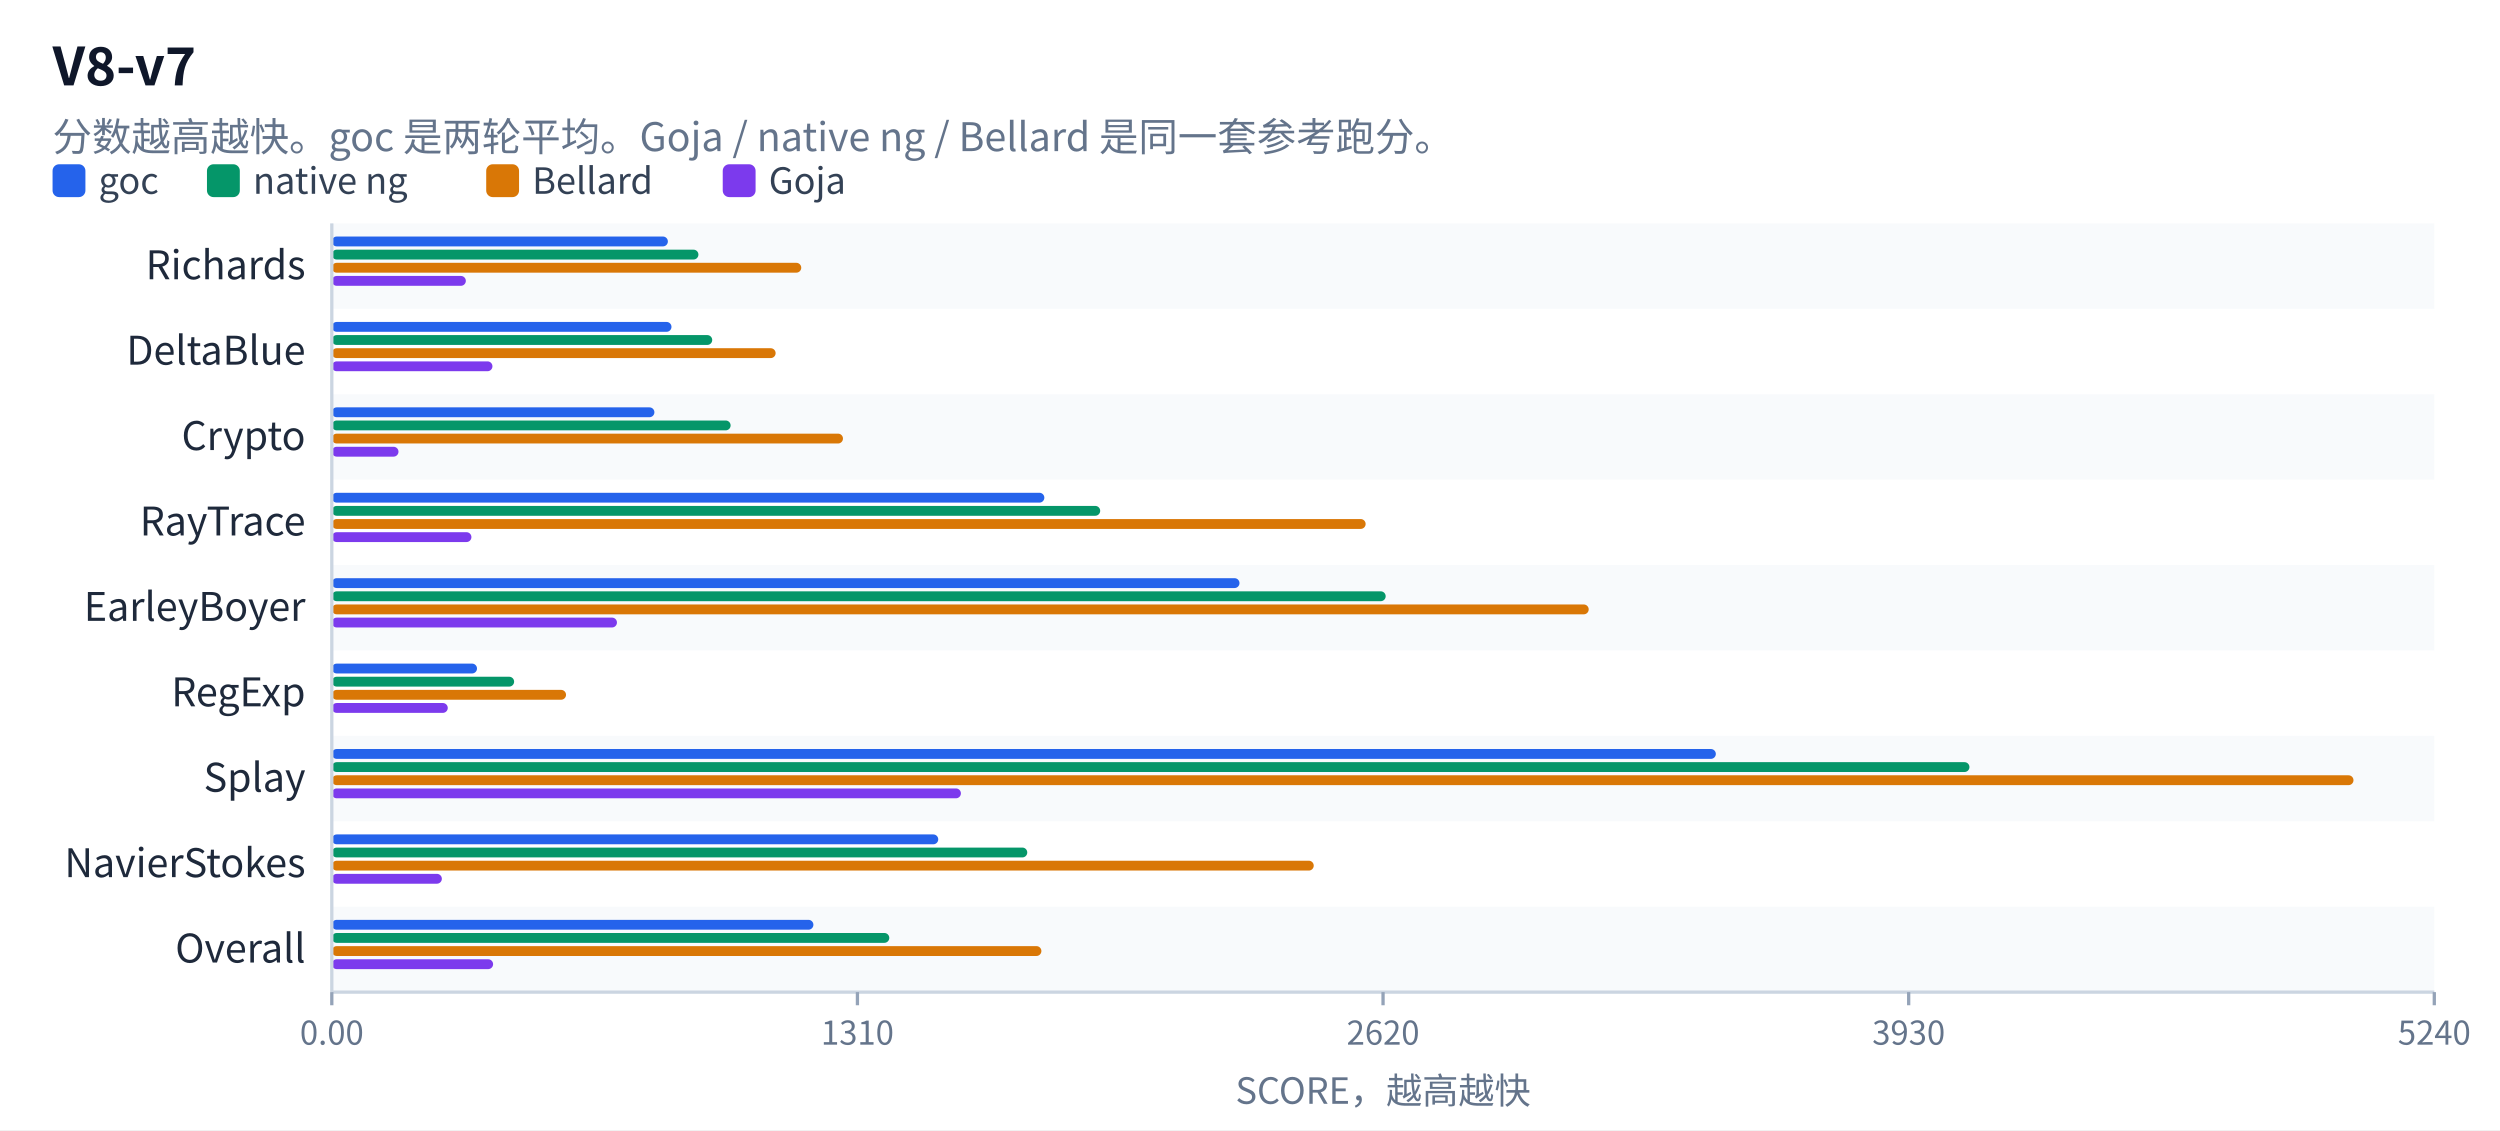
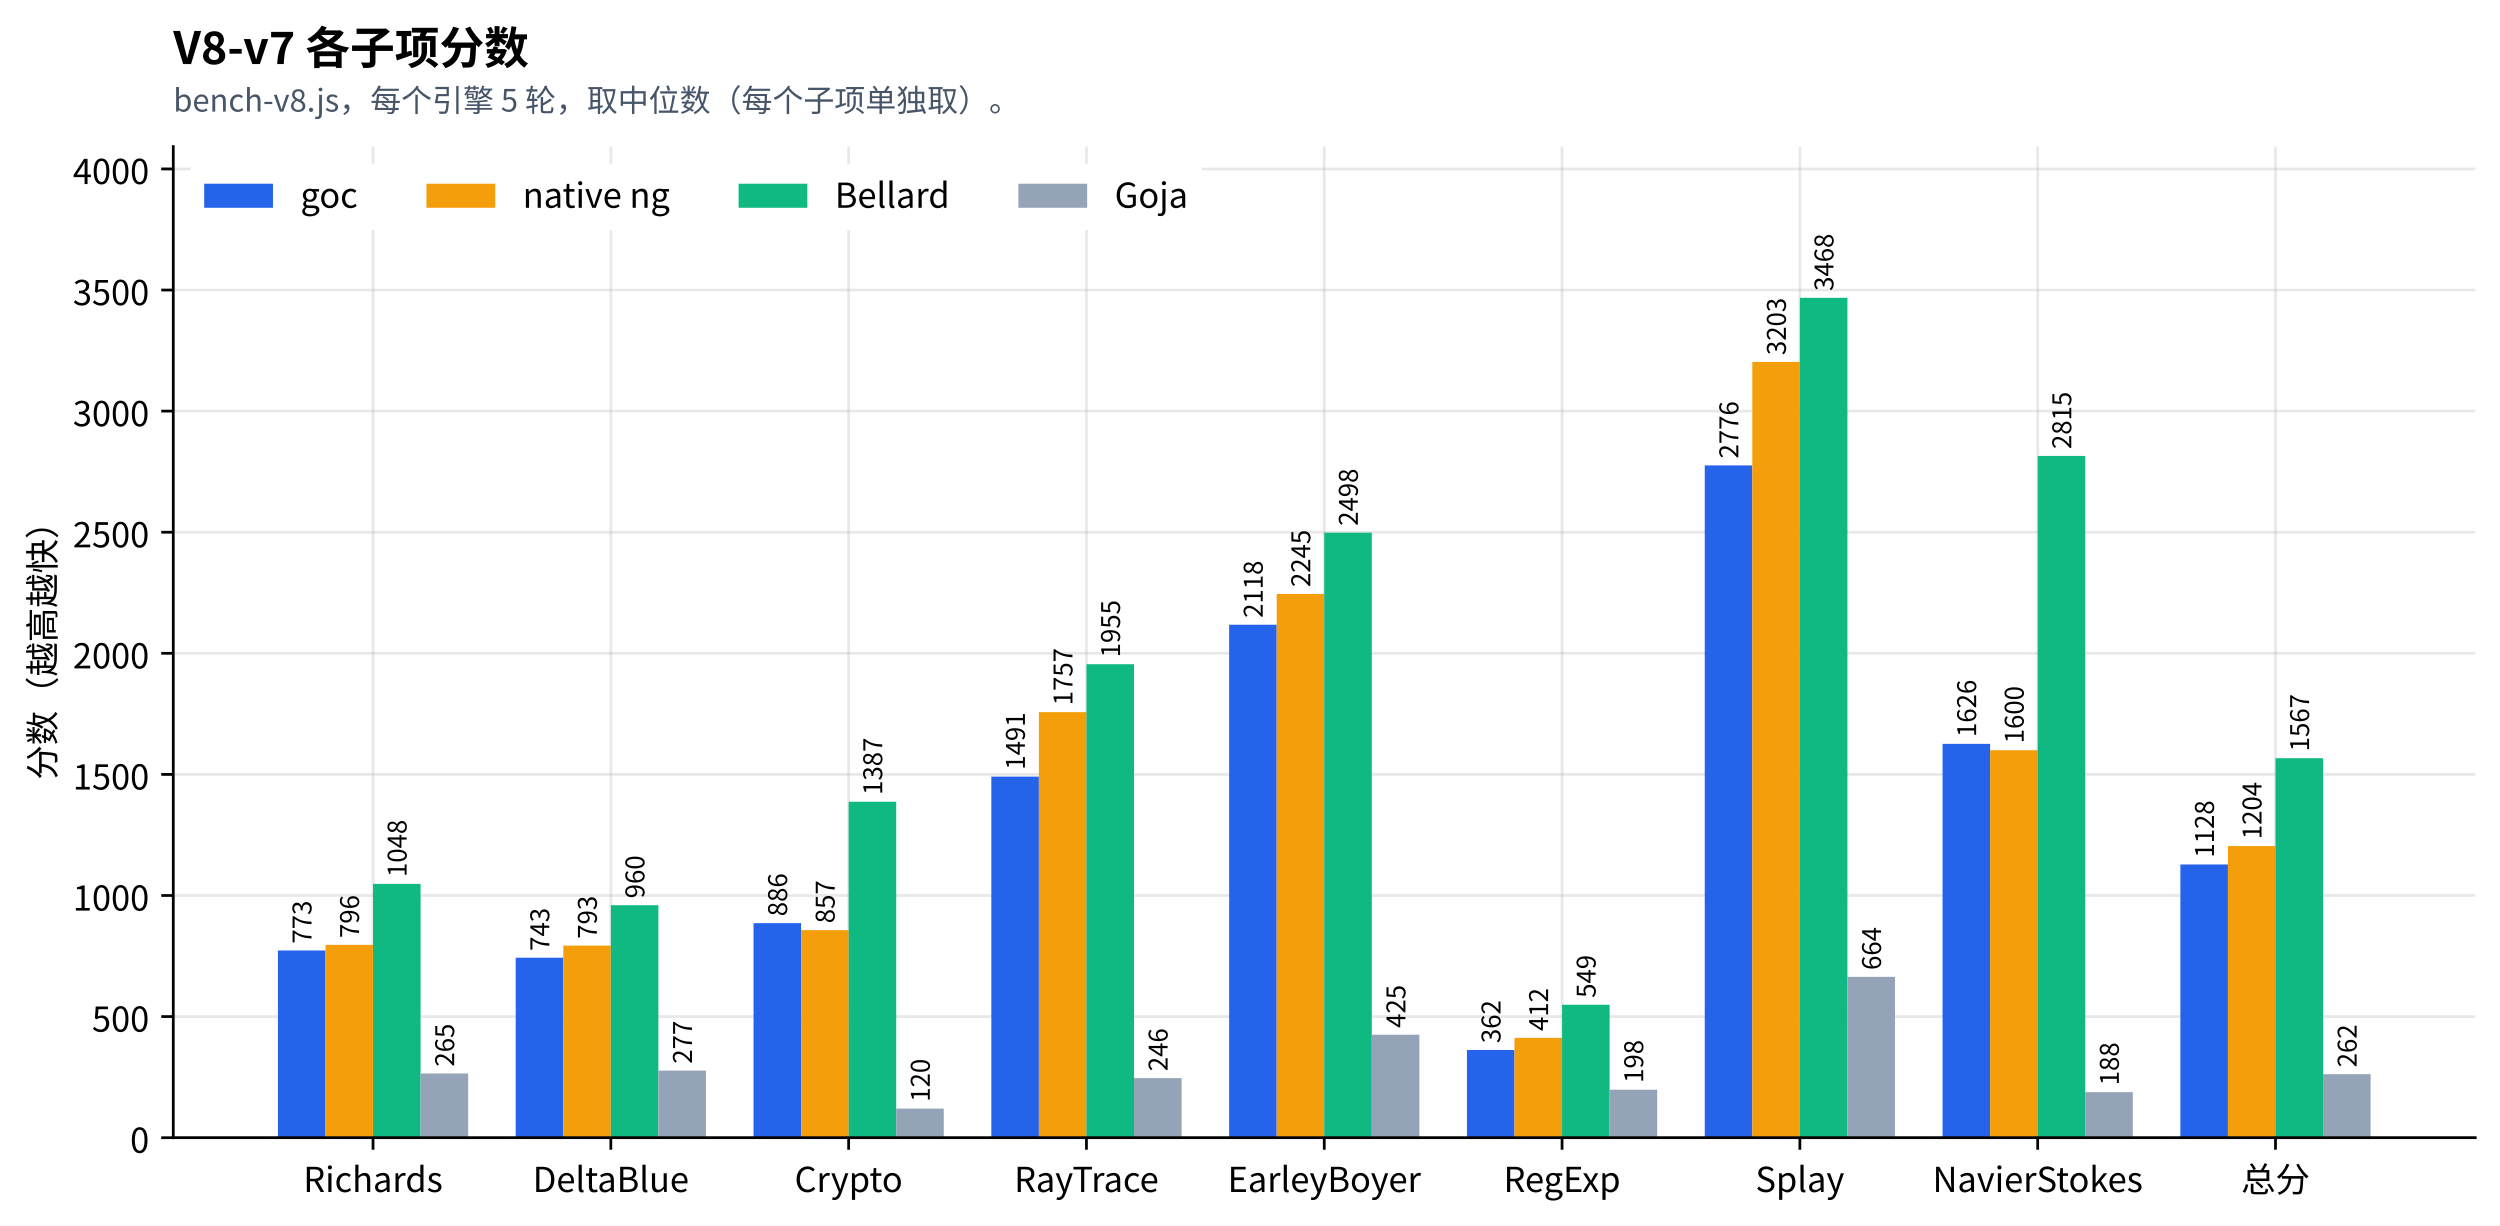
- <svg xmlns="http://www.w3.org/2000/svg" width="761" height="344" viewBox="0 0 761 344" font-family="Noto Sans CJK SC, Noto Sans CJK TC, sans-serif">
-   <rect width="100%" height="100%" fill="#ffffff" />
-   <text x="16" y="26" font-size="16" font-weight="650" fill="#0f172a">V8-v7</text>
-   <text x="16" y="46" font-size="12" fill="#64748b">分数越高越快。goc 是两轮平均。Goja / native ng / Bellard 是同一套参考跑分。</text>
-   <rect x="16" y="50" width="10" height="10" rx="2" fill="#2563eb" />
-   <text x="30" y="59" font-size="11" fill="#334155">goc</text>
-   <rect x="63" y="50" width="10" height="10" rx="2" fill="#059669" />
-   <text x="77" y="59" font-size="11" fill="#334155">native ng</text>
-   <rect x="148" y="50" width="10" height="10" rx="2" fill="#d97706" />
-   <text x="162" y="59" font-size="11" fill="#334155">Bellard</text>
-   <rect x="220" y="50" width="10" height="10" rx="2" fill="#7c3aed" />
-   <text x="234" y="59" font-size="11" fill="#334155">Goja</text>
-   <rect x="101" y="68" width="640" height="26" fill="#f8fafc" />
-   <text x="93" y="85.0" text-anchor="end" font-size="12" fill="#1e293b">Richards</text>
-   <rect x="101" y="72" width="102.3" height="3" rx="1.5" fill="#2563eb" />
-   <rect x="101" y="76" width="111.6" height="3" rx="1.5" fill="#059669" />
-   <rect x="101" y="80" width="142.9" height="3" rx="1.5" fill="#d97706" />
-   <rect x="101" y="84" width="40.8" height="3" rx="1.5" fill="#7c3aed" />
-   <text x="93" y="111.0" text-anchor="end" font-size="12" fill="#1e293b">DeltaBlue</text>
-   <rect x="101" y="98" width="103.4" height="3" rx="1.5" fill="#2563eb" />
-   <rect x="101" y="102" width="115.8" height="3" rx="1.5" fill="#059669" />
-   <rect x="101" y="106" width="135.1" height="3" rx="1.5" fill="#d97706" />
-   <rect x="101" y="110" width="48.9" height="3" rx="1.5" fill="#7c3aed" />
-   <rect x="101" y="120" width="640" height="26" fill="#f8fafc" />
-   <text x="93" y="137.0" text-anchor="end" font-size="12" fill="#1e293b">Crypto</text>
-   <rect x="101" y="124" width="98.2" height="3" rx="1.5" fill="#2563eb" />
-   <rect x="101" y="128" width="121.4" height="3" rx="1.5" fill="#059669" />
-   <rect x="101" y="132" width="155.6" height="3" rx="1.5" fill="#d97706" />
-   <rect x="101" y="136" width="20.3" height="3" rx="1.5" fill="#7c3aed" />
-   <text x="93" y="163.0" text-anchor="end" font-size="12" fill="#1e293b">RayTrace</text>
-   <rect x="101" y="150" width="216.9" height="3" rx="1.5" fill="#2563eb" />
-   <rect x="101" y="154" width="233.9" height="3" rx="1.5" fill="#059669" />
-   <rect x="101" y="158" width="314.7" height="3" rx="1.5" fill="#d97706" />
-   <rect x="101" y="162" width="42.5" height="3" rx="1.5" fill="#7c3aed" />
-   <rect x="101" y="172" width="640" height="26" fill="#f8fafc" />
-   <text x="93" y="189.0" text-anchor="end" font-size="12" fill="#1e293b">EarleyBoyer</text>
-   <rect x="101" y="176" width="276.3" height="3" rx="1.5" fill="#2563eb" />
-   <rect x="101" y="180" width="320.8" height="3" rx="1.5" fill="#059669" />
-   <rect x="101" y="184" width="382.6" height="3" rx="1.5" fill="#d97706" />
-   <rect x="101" y="188" width="86.8" height="3" rx="1.5" fill="#7c3aed" />
-   <text x="93" y="215.0" text-anchor="end" font-size="12" fill="#1e293b">RegExp</text>
-   <rect x="101" y="202" width="44.2" height="3" rx="1.5" fill="#2563eb" />
-   <rect x="101" y="206" width="55.5" height="3" rx="1.5" fill="#059669" />
-   <rect x="101" y="210" width="71.3" height="3" rx="1.5" fill="#d97706" />
-   <rect x="101" y="214" width="35.3" height="3" rx="1.5" fill="#7c3aed" />
-   <rect x="101" y="224" width="640" height="26" fill="#f8fafc" />
-   <text x="93" y="241.0" text-anchor="end" font-size="12" fill="#1e293b">Splay</text>
-   <rect x="101" y="228" width="421.3" height="3" rx="1.5" fill="#2563eb" />
-   <rect x="101" y="232" width="498.5" height="3" rx="1.5" fill="#059669" />
-   <rect x="101" y="236" width="615.4" height="3" rx="1.5" fill="#d97706" />
-   <rect x="101" y="240" width="191.5" height="3" rx="1.5" fill="#7c3aed" />
-   <text x="93" y="267.0" text-anchor="end" font-size="12" fill="#1e293b">NavierStokes</text>
-   <rect x="101" y="254" width="184.6" height="3" rx="1.5" fill="#2563eb" />
-   <rect x="101" y="258" width="211.7" height="3" rx="1.5" fill="#059669" />
-   <rect x="101" y="262" width="298.9" height="3" rx="1.5" fill="#d97706" />
-   <rect x="101" y="266" width="33.5" height="3" rx="1.5" fill="#7c3aed" />
-   <rect x="101" y="276" width="640" height="26" fill="#f8fafc" />
-   <text x="93" y="293.0" text-anchor="end" font-size="12" fill="#1e293b">Overall</text>
-   <rect x="101" y="280" width="146.6" height="3" rx="1.5" fill="#2563eb" />
-   <rect x="101" y="284" width="169.7" height="3" rx="1.5" fill="#059669" />
-   <rect x="101" y="288" width="216.0" height="3" rx="1.5" fill="#d97706" />
-   <rect x="101" y="292" width="49.1" height="3" rx="1.5" fill="#7c3aed" />
-   <line x1="101" y1="68" x2="101" y2="302" stroke="#cbd5e1" />
-   <line x1="101" y1="302" x2="741" y2="302" stroke="#cbd5e1" />
-   <line x1="101.0" y1="302" x2="101.0" y2="306" stroke="#94a3b8" />
-   <text x="101.0" y="318" text-anchor="middle" font-size="10" fill="#64748b">0.00</text>
-   <line x1="261.0" y1="302" x2="261.0" y2="306" stroke="#94a3b8" />
-   <text x="261.0" y="318" text-anchor="middle" font-size="10" fill="#64748b">1310</text>
-   <line x1="421.0" y1="302" x2="421.0" y2="306" stroke="#94a3b8" />
-   <text x="421.0" y="318" text-anchor="middle" font-size="10" fill="#64748b">2620</text>
-   <line x1="581.0" y1="302" x2="581.0" y2="306" stroke="#94a3b8" />
-   <text x="581.0" y="318" text-anchor="middle" font-size="10" fill="#64748b">3930</text>
-   <line x1="741.0" y1="302" x2="741.0" y2="306" stroke="#94a3b8" />
-   <text x="741.0" y="318" text-anchor="middle" font-size="10" fill="#64748b">5240</text>
-   <text x="421.0" y="336" text-anchor="middle" font-size="11" fill="#64748b">SCORE，越高越快</text>
+ <svg xmlns="http://www.w3.org/2000/svg" xmlns:xlink="http://www.w3.org/1999/xlink" width="727.2pt" height="356.428pt" viewBox="0 0 727.2 356.428" version="1.1">
+   <defs>
+     <style type="text/css">*{stroke-linejoin: round; stroke-linecap: butt}</style>
+   </defs>
+   <g id="figure_1">
+     <g id="patch_1">
+       <path d="M 0 356.428  L 727.2 356.428  L 727.2 0  L 0 0  z " style="fill: #ffffff" />
+     </g>
+     <g id="axes_1">
+       <g id="patch_2">
+         <path d="M 50.4 330.928  L 720 330.928  L 720 42.64  L 50.4 42.64  z " style="fill: #ffffff" />
+       </g>
+       <g id="matplotlib.axis_1">
+         <g id="xtick_1">
+           <g id="line2d_1">
+             <path d="M 108.506 330.928  L 108.506 42.64  " clip-path="url(#pb89237d9ab)" style="fill: none; stroke: #b0b0b0; stroke-opacity: 0.3; stroke-width: 0.8; stroke-linecap: square" />
+           </g>
+           <g id="line2d_2">
+             <defs>
+               <path id="mc2b01b10f7" d="M 0 0  L 0 3.5  " style="stroke: #000000; stroke-width: 0.8" />
+             </defs>
+             <g>
+               <use xlink:href="#mc2b01b10f7" x="108.506" y="330.928" style="stroke: #000000; stroke-width: 0.8" />
+             </g>
+           </g>
+           <g id="text_1">
+             <text style="font-size: 10px; font-family: 'Noto Sans CJK SC', 'DejaVu Sans'; text-anchor: middle" x="108.506" y="346.728" transform="rotate(-0 108.5058 346.728)">Richards</text>
+           </g>
+         </g>
+         <g id="xtick_2">
+           <g id="line2d_3">
+             <path d="M 177.679 330.928  L 177.679 42.64  " clip-path="url(#pb89237d9ab)" style="fill: none; stroke: #b0b0b0; stroke-opacity: 0.3; stroke-width: 0.8; stroke-linecap: square" />
+           </g>
+           <g id="line2d_4">
+             <g>
+               <use xlink:href="#mc2b01b10f7" x="177.679" y="330.928" style="stroke: #000000; stroke-width: 0.8" />
+             </g>
+           </g>
+           <g id="text_2">
+             <text style="font-size: 10px; font-family: 'Noto Sans CJK SC', 'DejaVu Sans'; text-anchor: middle" x="177.679" y="346.728" transform="rotate(-0 177.6793 346.728)">DeltaBlue</text>
+           </g>
+         </g>
+         <g id="xtick_3">
+           <g id="line2d_5">
+             <path d="M 246.853 330.928  L 246.853 42.64  " clip-path="url(#pb89237d9ab)" style="fill: none; stroke: #b0b0b0; stroke-opacity: 0.3; stroke-width: 0.8; stroke-linecap: square" />
+           </g>
+           <g id="line2d_6">
+             <g>
+               <use xlink:href="#mc2b01b10f7" x="246.853" y="330.928" style="stroke: #000000; stroke-width: 0.8" />
+             </g>
+           </g>
+           <g id="text_3">
+             <text style="font-size: 10px; font-family: 'Noto Sans CJK SC', 'DejaVu Sans'; text-anchor: middle" x="246.853" y="346.728" transform="rotate(-0 246.8529 346.728)">Crypto</text>
+           </g>
+         </g>
+         <g id="xtick_4">
+           <g id="line2d_7">
+             <path d="M 316.026 330.928  L 316.026 42.64  " clip-path="url(#pb89237d9ab)" style="fill: none; stroke: #b0b0b0; stroke-opacity: 0.3; stroke-width: 0.8; stroke-linecap: square" />
+           </g>
+           <g id="line2d_8">
+             <g>
+               <use xlink:href="#mc2b01b10f7" x="316.026" y="330.928" style="stroke: #000000; stroke-width: 0.8" />
+             </g>
+           </g>
+           <g id="text_4">
+             <text style="font-size: 10px; font-family: 'Noto Sans CJK SC', 'DejaVu Sans'; text-anchor: middle" x="316.026" y="346.728" transform="rotate(-0 316.0264 346.728)">RayTrace</text>
+           </g>
+         </g>
+         <g id="xtick_5">
+           <g id="line2d_9">
+             <path d="M 385.2 330.928  L 385.2 42.64  " clip-path="url(#pb89237d9ab)" style="fill: none; stroke: #b0b0b0; stroke-opacity: 0.3; stroke-width: 0.8; stroke-linecap: square" />
+           </g>
+           <g id="line2d_10">
+             <g>
+               <use xlink:href="#mc2b01b10f7" x="385.2" y="330.928" style="stroke: #000000; stroke-width: 0.8" />
+             </g>
+           </g>
+           <g id="text_5">
+             <text style="font-size: 10px; font-family: 'Noto Sans CJK SC', 'DejaVu Sans'; text-anchor: middle" x="385.2" y="346.728" transform="rotate(-0 385.2 346.728)">EarleyBoyer</text>
+           </g>
+         </g>
+         <g id="xtick_6">
+           <g id="line2d_11">
+             <path d="M 454.374 330.928  L 454.374 42.64  " clip-path="url(#pb89237d9ab)" style="fill: none; stroke: #b0b0b0; stroke-opacity: 0.3; stroke-width: 0.8; stroke-linecap: square" />
+           </g>
+           <g id="line2d_12">
+             <g>
+               <use xlink:href="#mc2b01b10f7" x="454.374" y="330.928" style="stroke: #000000; stroke-width: 0.8" />
+             </g>
+           </g>
+           <g id="text_6">
+             <text style="font-size: 10px; font-family: 'Noto Sans CJK SC', 'DejaVu Sans'; text-anchor: middle" x="454.374" y="346.728" transform="rotate(-0 454.3736 346.728)">RegExp</text>
+           </g>
+         </g>
+         <g id="xtick_7">
+           <g id="line2d_13">
+             <path d="M 523.547 330.928  L 523.547 42.64  " clip-path="url(#pb89237d9ab)" style="fill: none; stroke: #b0b0b0; stroke-opacity: 0.3; stroke-width: 0.8; stroke-linecap: square" />
+           </g>
+           <g id="line2d_14">
+             <g>
+               <use xlink:href="#mc2b01b10f7" x="523.547" y="330.928" style="stroke: #000000; stroke-width: 0.8" />
+             </g>
+           </g>
+           <g id="text_7">
+             <text style="font-size: 10px; font-family: 'Noto Sans CJK SC', 'DejaVu Sans'; text-anchor: middle" x="523.547" y="346.728" transform="rotate(-0 523.5471 346.728)">Splay</text>
+           </g>
+         </g>
+         <g id="xtick_8">
+           <g id="line2d_15">
+             <path d="M 592.721 330.928  L 592.721 42.64  " clip-path="url(#pb89237d9ab)" style="fill: none; stroke: #b0b0b0; stroke-opacity: 0.3; stroke-width: 0.8; stroke-linecap: square" />
+           </g>
+           <g id="line2d_16">
+             <g>
+               <use xlink:href="#mc2b01b10f7" x="592.721" y="330.928" style="stroke: #000000; stroke-width: 0.8" />
+             </g>
+           </g>
+           <g id="text_8">
+             <text style="font-size: 10px; font-family: 'Noto Sans CJK SC', 'DejaVu Sans'; text-anchor: middle" x="592.721" y="346.728" transform="rotate(-0 592.7207 346.728)">NavierStokes</text>
+           </g>
+         </g>
+         <g id="xtick_9">
+           <g id="line2d_17">
+             <path d="M 661.894 330.928  L 661.894 42.64  " clip-path="url(#pb89237d9ab)" style="fill: none; stroke: #b0b0b0; stroke-opacity: 0.3; stroke-width: 0.8; stroke-linecap: square" />
+           </g>
+           <g id="line2d_18">
+             <g>
+               <use xlink:href="#mc2b01b10f7" x="661.894" y="330.928" style="stroke: #000000; stroke-width: 0.8" />
+             </g>
+           </g>
+           <g id="text_9">
+             <text style="font-size: 10px; font-family: 'Noto Sans CJK SC', 'DejaVu Sans'; text-anchor: middle" x="661.894" y="346.728" transform="rotate(-0 661.8942 346.728)">总分</text>
+           </g>
+         </g>
+       </g>
+       <g id="matplotlib.axis_2">
+         <g id="ytick_1">
+           <g id="line2d_19">
+             <path d="M 50.4 330.928  L 720 330.928  " clip-path="url(#pb89237d9ab)" style="fill: none; stroke: #b0b0b0; stroke-opacity: 0.3; stroke-width: 0.8; stroke-linecap: square" />
+           </g>
+           <g id="line2d_20">
+             <defs>
+               <path id="m95d03540f7" d="M 0 0  L -3.5 0  " style="stroke: #000000; stroke-width: 0.8" />
+             </defs>
+             <g>
+               <use xlink:href="#m95d03540f7" x="50.4" y="330.928" style="stroke: #000000; stroke-width: 0.8" />
+             </g>
+           </g>
+           <g id="text_10">
+             <text style="font-size: 10px; font-family: 'Noto Sans CJK SC', 'DejaVu Sans'; text-anchor: end" x="43.4" y="335.328" transform="rotate(-0 43.4 335.328)">0</text>
+           </g>
+         </g>
+         <g id="ytick_2">
+           <g id="line2d_21">
+             <path d="M 50.4 295.704  L 720 295.704  " clip-path="url(#pb89237d9ab)" style="fill: none; stroke: #b0b0b0; stroke-opacity: 0.3; stroke-width: 0.8; stroke-linecap: square" />
+           </g>
+           <g id="line2d_22">
+             <g>
+               <use xlink:href="#m95d03540f7" x="50.4" y="295.704" style="stroke: #000000; stroke-width: 0.8" />
+             </g>
+           </g>
+           <g id="text_11">
+             <text style="font-size: 10px; font-family: 'Noto Sans CJK SC', 'DejaVu Sans'; text-anchor: end" x="43.4" y="300.104" transform="rotate(-0 43.4 300.1043)">500</text>
+           </g>
+         </g>
+         <g id="ytick_3">
+           <g id="line2d_23">
+             <path d="M 50.4 260.481  L 720 260.481  " clip-path="url(#pb89237d9ab)" style="fill: none; stroke: #b0b0b0; stroke-opacity: 0.3; stroke-width: 0.8; stroke-linecap: square" />
+           </g>
+           <g id="line2d_24">
+             <g>
+               <use xlink:href="#m95d03540f7" x="50.4" y="260.481" style="stroke: #000000; stroke-width: 0.8" />
+             </g>
+           </g>
+           <g id="text_12">
+             <text style="font-size: 10px; font-family: 'Noto Sans CJK SC', 'DejaVu Sans'; text-anchor: end" x="43.4" y="264.881" transform="rotate(-0 43.4 264.8805)">1000</text>
+           </g>
+         </g>
+         <g id="ytick_4">
+           <g id="line2d_25">
+             <path d="M 50.4 225.257  L 720 225.257  " clip-path="url(#pb89237d9ab)" style="fill: none; stroke: #b0b0b0; stroke-opacity: 0.3; stroke-width: 0.8; stroke-linecap: square" />
+           </g>
+           <g id="line2d_26">
+             <g>
+               <use xlink:href="#m95d03540f7" x="50.4" y="225.257" style="stroke: #000000; stroke-width: 0.8" />
+             </g>
+           </g>
+           <g id="text_13">
+             <text style="font-size: 10px; font-family: 'Noto Sans CJK SC', 'DejaVu Sans'; text-anchor: end" x="43.4" y="229.657" transform="rotate(-0 43.4 229.6568)">1500</text>
+           </g>
+         </g>
+         <g id="ytick_5">
+           <g id="line2d_27">
+             <path d="M 50.4 190.033  L 720 190.033  " clip-path="url(#pb89237d9ab)" style="fill: none; stroke: #b0b0b0; stroke-opacity: 0.3; stroke-width: 0.8; stroke-linecap: square" />
+           </g>
+           <g id="line2d_28">
+             <g>
+               <use xlink:href="#m95d03540f7" x="50.4" y="190.033" style="stroke: #000000; stroke-width: 0.8" />
+             </g>
+           </g>
+           <g id="text_14">
+             <text style="font-size: 10px; font-family: 'Noto Sans CJK SC', 'DejaVu Sans'; text-anchor: end" x="43.4" y="194.433" transform="rotate(-0 43.4 194.433)">2000</text>
+           </g>
+         </g>
+         <g id="ytick_6">
+           <g id="line2d_29">
+             <path d="M 50.4 154.809  L 720 154.809  " clip-path="url(#pb89237d9ab)" style="fill: none; stroke: #b0b0b0; stroke-opacity: 0.3; stroke-width: 0.8; stroke-linecap: square" />
+           </g>
+           <g id="line2d_30">
+             <g>
+               <use xlink:href="#m95d03540f7" x="50.4" y="154.809" style="stroke: #000000; stroke-width: 0.8" />
+             </g>
+           </g>
+           <g id="text_15">
+             <text style="font-size: 10px; font-family: 'Noto Sans CJK SC', 'DejaVu Sans'; text-anchor: end" x="43.4" y="159.209" transform="rotate(-0 43.4 159.2093)">2500</text>
+           </g>
+         </g>
+         <g id="ytick_7">
+           <g id="line2d_31">
+             <path d="M 50.4 119.586  L 720 119.586  " clip-path="url(#pb89237d9ab)" style="fill: none; stroke: #b0b0b0; stroke-opacity: 0.3; stroke-width: 0.8; stroke-linecap: square" />
+           </g>
+           <g id="line2d_32">
+             <g>
+               <use xlink:href="#m95d03540f7" x="50.4" y="119.586" style="stroke: #000000; stroke-width: 0.8" />
+             </g>
+           </g>
+           <g id="text_16">
+             <text style="font-size: 10px; font-family: 'Noto Sans CJK SC', 'DejaVu Sans'; text-anchor: end" x="43.4" y="123.986" transform="rotate(-0 43.4 123.9856)">3000</text>
+           </g>
+         </g>
+         <g id="ytick_8">
+           <g id="line2d_33">
+             <path d="M 50.4 84.362  L 720 84.362  " clip-path="url(#pb89237d9ab)" style="fill: none; stroke: #b0b0b0; stroke-opacity: 0.3; stroke-width: 0.8; stroke-linecap: square" />
+           </g>
+           <g id="line2d_34">
+             <g>
+               <use xlink:href="#m95d03540f7" x="50.4" y="84.362" style="stroke: #000000; stroke-width: 0.8" />
+             </g>
+           </g>
+           <g id="text_17">
+             <text style="font-size: 10px; font-family: 'Noto Sans CJK SC', 'DejaVu Sans'; text-anchor: end" x="43.4" y="88.762" transform="rotate(-0 43.4 88.76182)">3500</text>
+           </g>
+         </g>
+         <g id="ytick_9">
+           <g id="line2d_35">
+             <path d="M 50.4 49.138  L 720 49.138  " clip-path="url(#pb89237d9ab)" style="fill: none; stroke: #b0b0b0; stroke-opacity: 0.3; stroke-width: 0.8; stroke-linecap: square" />
+           </g>
+           <g id="line2d_36">
+             <g>
+               <use xlink:href="#m95d03540f7" x="50.4" y="49.138" style="stroke: #000000; stroke-width: 0.8" />
+             </g>
+           </g>
+           <g id="text_18">
+             <text style="font-size: 10px; font-family: 'Noto Sans CJK SC', 'DejaVu Sans'; text-anchor: end" x="43.4" y="53.538" transform="rotate(-0 43.4 53.53808)">4000</text>
+           </g>
+         </g>
+         <g id="text_19">
+           <text style="font-size: 10px; font-family: 'Noto Sans CJK SC', 'DejaVu Sans'; text-anchor: middle" x="16" y="186.784" transform="rotate(-90 16 186.784)">分数（越高越快）</text>
+         </g>
+       </g>
+       <g id="patch_3">
+         <path d="M 80.836 330.928  L 94.671 330.928  L 94.671 276.472  L 80.836 276.472  z " clip-path="url(#pb89237d9ab)" style="fill: #2563eb" />
+       </g>
+       <g id="patch_4">
+         <path d="M 150.01 330.928  L 163.845 330.928  L 163.845 278.586  L 150.01 278.586  z " clip-path="url(#pb89237d9ab)" style="fill: #2563eb" />
+       </g>
+       <g id="patch_5">
+         <path d="M 219.183 330.928  L 233.018 330.928  L 233.018 268.512  L 219.183 268.512  z " clip-path="url(#pb89237d9ab)" style="fill: #2563eb" />
+       </g>
+       <g id="patch_6">
+         <path d="M 288.357 330.928  L 302.192 330.928  L 302.192 225.891  L 288.357 225.891  z " clip-path="url(#pb89237d9ab)" style="fill: #2563eb" />
+       </g>
+       <g id="patch_7">
+         <path d="M 357.531 330.928  L 371.365 330.928  L 371.365 181.72  L 357.531 181.72  z " clip-path="url(#pb89237d9ab)" style="fill: #2563eb" />
+       </g>
+       <g id="patch_8">
+         <path d="M 426.704 330.928  L 440.539 330.928  L 440.539 305.426  L 426.704 305.426  z " clip-path="url(#pb89237d9ab)" style="fill: #2563eb" />
+       </g>
+       <g id="patch_9">
+         <path d="M 495.878 330.928  L 509.712 330.928  L 509.712 135.366  L 495.878 135.366  z " clip-path="url(#pb89237d9ab)" style="fill: #2563eb" />
+       </g>
+       <g id="patch_10">
+         <path d="M 565.051 330.928  L 578.886 330.928  L 578.886 216.38  L 565.051 216.38  z " clip-path="url(#pb89237d9ab)" style="fill: #2563eb" />
+       </g>
+       <g id="patch_11">
+         <path d="M 634.225 330.928  L 648.06 330.928  L 648.06 251.463  L 634.225 251.463  z " clip-path="url(#pb89237d9ab)" style="fill: #2563eb" />
+       </g>
+       <g id="patch_12">
+         <path d="M 94.671 330.928  L 108.506 330.928  L 108.506 274.852  L 94.671 274.852  z " clip-path="url(#pb89237d9ab)" style="fill: #f59e0b" />
+       </g>
+       <g id="patch_13">
+         <path d="M 163.845 330.928  L 177.679 330.928  L 177.679 275.063  L 163.845 275.063  z " clip-path="url(#pb89237d9ab)" style="fill: #f59e0b" />
+       </g>
+       <g id="patch_14">
+         <path d="M 233.018 330.928  L 246.853 330.928  L 246.853 270.555  L 233.018 270.555  z " clip-path="url(#pb89237d9ab)" style="fill: #f59e0b" />
+       </g>
+       <g id="patch_15">
+         <path d="M 302.192 330.928  L 316.026 330.928  L 316.026 207.152  L 302.192 207.152  z " clip-path="url(#pb89237d9ab)" style="fill: #f59e0b" />
+       </g>
+       <g id="patch_16">
+         <path d="M 371.365 330.928  L 385.2 330.928  L 385.2 172.773  L 371.365 172.773  z " clip-path="url(#pb89237d9ab)" style="fill: #f59e0b" />
+       </g>
+       <g id="patch_17">
+         <path d="M 440.539 330.928  L 454.374 330.928  L 454.374 301.904  L 440.539 301.904  z " clip-path="url(#pb89237d9ab)" style="fill: #f59e0b" />
+       </g>
+       <g id="patch_18">
+         <path d="M 509.712 330.928  L 523.547 330.928  L 523.547 105.285  L 509.712 105.285  z " clip-path="url(#pb89237d9ab)" style="fill: #f59e0b" />
+       </g>
+       <g id="patch_19">
+         <path d="M 578.886 330.928  L 592.721 330.928  L 592.721 218.212  L 578.886 218.212  z " clip-path="url(#pb89237d9ab)" style="fill: #f59e0b" />
+       </g>
+       <g id="patch_20">
+         <path d="M 648.06 330.928  L 661.894 330.928  L 661.894 246.109  L 648.06 246.109  z " clip-path="url(#pb89237d9ab)" style="fill: #f59e0b" />
+       </g>
+       <g id="patch_21">
+         <path d="M 108.506 330.928  L 122.34 330.928  L 122.34 257.099  L 108.506 257.099  z " clip-path="url(#pb89237d9ab)" style="fill: #10b981" />
+       </g>
+       <g id="patch_22">
+         <path d="M 177.679 330.928  L 191.514 330.928  L 191.514 263.298  L 177.679 263.298  z " clip-path="url(#pb89237d9ab)" style="fill: #10b981" />
+       </g>
+       <g id="patch_23">
+         <path d="M 246.853 330.928  L 260.688 330.928  L 260.688 233.217  L 246.853 233.217  z " clip-path="url(#pb89237d9ab)" style="fill: #10b981" />
+       </g>
+       <g id="patch_24">
+         <path d="M 316.026 330.928  L 329.861 330.928  L 329.861 193.203  L 316.026 193.203  z " clip-path="url(#pb89237d9ab)" style="fill: #10b981" />
+       </g>
+       <g id="patch_25">
+         <path d="M 385.2 330.928  L 399.035 330.928  L 399.035 154.95  L 385.2 154.95  z " clip-path="url(#pb89237d9ab)" style="fill: #10b981" />
+       </g>
+       <g id="patch_26">
+         <path d="M 454.374 330.928  L 468.208 330.928  L 468.208 292.252  L 454.374 292.252  z " clip-path="url(#pb89237d9ab)" style="fill: #10b981" />
+       </g>
+       <g id="patch_27">
+         <path d="M 523.547 330.928  L 537.382 330.928  L 537.382 86.616  L 523.547 86.616  z " clip-path="url(#pb89237d9ab)" style="fill: #10b981" />
+       </g>
+       <g id="patch_28">
+         <path d="M 592.721 330.928  L 606.555 330.928  L 606.555 132.618  L 592.721 132.618  z " clip-path="url(#pb89237d9ab)" style="fill: #10b981" />
+       </g>
+       <g id="patch_29">
+         <path d="M 661.894 330.928  L 675.729 330.928  L 675.729 220.537  L 661.894 220.537  z " clip-path="url(#pb89237d9ab)" style="fill: #10b981" />
+       </g>
+       <g id="patch_30">
+         <path d="M 122.34 330.928  L 136.175 330.928  L 136.175 312.259  L 122.34 312.259  z " clip-path="url(#pb89237d9ab)" style="fill: #94a3b8" />
+       </g>
+       <g id="patch_31">
+         <path d="M 191.514 330.928  L 205.349 330.928  L 205.349 311.414  L 191.514 311.414  z " clip-path="url(#pb89237d9ab)" style="fill: #94a3b8" />
+       </g>
+       <g id="patch_32">
+         <path d="M 260.688 330.928  L 274.522 330.928  L 274.522 322.474  L 260.688 322.474  z " clip-path="url(#pb89237d9ab)" style="fill: #94a3b8" />
+       </g>
+       <g id="patch_33">
+         <path d="M 329.861 330.928  L 343.696 330.928  L 343.696 313.598  L 329.861 313.598  z " clip-path="url(#pb89237d9ab)" style="fill: #94a3b8" />
+       </g>
+       <g id="patch_34">
+         <path d="M 399.035 330.928  L 412.869 330.928  L 412.869 300.988  L 399.035 300.988  z " clip-path="url(#pb89237d9ab)" style="fill: #94a3b8" />
+       </g>
+       <g id="patch_35">
+         <path d="M 468.208 330.928  L 482.043 330.928  L 482.043 316.979  L 468.208 316.979  z " clip-path="url(#pb89237d9ab)" style="fill: #94a3b8" />
+       </g>
+       <g id="patch_36">
+         <path d="M 537.382 330.928  L 551.217 330.928  L 551.217 284.151  L 537.382 284.151  z " clip-path="url(#pb89237d9ab)" style="fill: #94a3b8" />
+       </g>
+       <g id="patch_37">
+         <path d="M 606.555 330.928  L 620.39 330.928  L 620.39 317.684  L 606.555 317.684  z " clip-path="url(#pb89237d9ab)" style="fill: #94a3b8" />
+       </g>
+       <g id="patch_38">
+         <path d="M 675.729 330.928  L 689.564 330.928  L 689.564 312.471  L 675.729 312.471  z " clip-path="url(#pb89237d9ab)" style="fill: #94a3b8" />
+       </g>
+       <g id="patch_39">
+         <path d="M 50.4 330.928  L 50.4 42.64  " style="fill: none; stroke: #000000; stroke-width: 0.8; stroke-linejoin: miter; stroke-linecap: square" />
+       </g>
+       <g id="patch_40">
+         <path d="M 50.4 330.928  L 720 330.928  " style="fill: none; stroke: #000000; stroke-width: 0.8; stroke-linejoin: miter; stroke-linecap: square" />
+       </g>
+       <g id="text_20">
+         <text style="font-size: 7.5px; font-family: 'Noto Sans CJK SC', 'DejaVu Sans'" transform="translate(90.60372 274.4721) rotate(-90)">773</text>
+       </g>
+       <g id="text_21">
+         <text style="font-size: 7.5px; font-family: 'Noto Sans CJK SC', 'DejaVu Sans'" transform="translate(159.7773 276.5855) rotate(-90)">743</text>
+       </g>
+       <g id="text_22">
+         <text style="font-size: 7.5px; font-family: 'Noto Sans CJK SC', 'DejaVu Sans'" transform="translate(228.9508 266.5115) rotate(-90)">886</text>
+       </g>
+       <g id="text_23">
+         <text style="font-size: 7.5px; font-family: 'Noto Sans CJK SC', 'DejaVu Sans'" transform="translate(298.1244 223.8908) rotate(-90)">1491</text>
+       </g>
+       <g id="text_24">
+         <text style="font-size: 7.5px; font-family: 'Noto Sans CJK SC', 'DejaVu Sans'" transform="translate(367.2979 179.7202) rotate(-90)">2118</text>
+       </g>
+       <g id="text_25">
+         <text style="font-size: 7.5px; font-family: 'Noto Sans CJK SC', 'DejaVu Sans'" transform="translate(436.4715 303.426) rotate(-90)">362</text>
+       </g>
+       <g id="text_26">
+         <text style="font-size: 7.5px; font-family: 'Noto Sans CJK SC', 'DejaVu Sans'" transform="translate(505.645 133.3658) rotate(-90)">2776</text>
+       </g>
+       <g id="text_27">
+         <text style="font-size: 7.5px; font-family: 'Noto Sans CJK SC', 'DejaVu Sans'" transform="translate(574.8186 214.3804) rotate(-90)">1626</text>
+       </g>
+       <g id="text_28">
+         <text style="font-size: 7.5px; font-family: 'Noto Sans CJK SC', 'DejaVu Sans'" transform="translate(643.9921 249.4632) rotate(-90)">1128</text>
+       </g>
+       <g id="text_29">
+         <text style="font-size: 7.5px; font-family: 'Noto Sans CJK SC', 'DejaVu Sans'" transform="translate(104.4384 272.8518) rotate(-90)">796</text>
+       </g>
+       <g id="text_30">
+         <text style="font-size: 7.5px; font-family: 'Noto Sans CJK SC', 'DejaVu Sans'" transform="translate(173.612 273.0631) rotate(-90)">793</text>
+       </g>
+       <g id="text_31">
+         <text style="font-size: 7.5px; font-family: 'Noto Sans CJK SC', 'DejaVu Sans'" transform="translate(242.7855 268.5545) rotate(-90)">857</text>
+       </g>
+       <g id="text_32">
+         <text style="font-size: 7.5px; font-family: 'Noto Sans CJK SC', 'DejaVu Sans'" transform="translate(311.9591 205.1518) rotate(-90)">1757</text>
+       </g>
+       <g id="text_33">
+         <text style="font-size: 7.5px; font-family: 'Noto Sans CJK SC', 'DejaVu Sans'" transform="translate(381.1326 170.7734) rotate(-90)">2245</text>
+       </g>
+       <g id="text_34">
+         <text style="font-size: 7.5px; font-family: 'Noto Sans CJK SC', 'DejaVu Sans'" transform="translate(450.3062 299.9036) rotate(-90)">412</text>
+       </g>
+       <g id="text_35">
+         <text style="font-size: 7.5px; font-family: 'Noto Sans CJK SC', 'DejaVu Sans'" transform="translate(519.4798 103.2847) rotate(-90)">3203</text>
+       </g>
+       <g id="text_36">
+         <text style="font-size: 7.5px; font-family: 'Noto Sans CJK SC', 'DejaVu Sans'" transform="translate(588.6533 216.212) rotate(-90)">1600</text>
+       </g>
+       <g id="text_37">
+         <text style="font-size: 7.5px; font-family: 'Noto Sans CJK SC', 'DejaVu Sans'" transform="translate(657.8269 244.1092) rotate(-90)">1204</text>
+       </g>
+       <g id="text_38">
+         <text style="font-size: 7.5px; font-family: 'Noto Sans CJK SC', 'DejaVu Sans'" transform="translate(118.2731 255.099) rotate(-90)">1048</text>
+       </g>
+       <g id="text_39">
+         <text style="font-size: 7.5px; font-family: 'Noto Sans CJK SC', 'DejaVu Sans'" transform="translate(187.4467 261.2984) rotate(-90)">960</text>
+       </g>
+       <g id="text_40">
+         <text style="font-size: 7.5px; font-family: 'Noto Sans CJK SC', 'DejaVu Sans'" transform="translate(256.6202 231.2173) rotate(-90)">1387</text>
+       </g>
+       <g id="text_41">
+         <text style="font-size: 7.5px; font-family: 'Noto Sans CJK SC', 'DejaVu Sans'" transform="translate(325.7938 191.2032) rotate(-90)">1955</text>
+       </g>
+       <g id="text_42">
+         <text style="font-size: 7.5px; font-family: 'Noto Sans CJK SC', 'DejaVu Sans'" transform="translate(394.9674 152.9502) rotate(-90)">2498</text>
+       </g>
+       <g id="text_43">
+         <text style="font-size: 7.5px; font-family: 'Noto Sans CJK SC', 'DejaVu Sans'" transform="translate(464.1409 290.2523) rotate(-90)">549</text>
+       </g>
+       <g id="text_44">
+         <text style="font-size: 7.5px; font-family: 'Noto Sans CJK SC', 'DejaVu Sans'" transform="translate(533.3145 84.61614) rotate(-90)">3468</text>
+       </g>
+       <g id="text_45">
+         <text style="font-size: 7.5px; font-family: 'Noto Sans CJK SC', 'DejaVu Sans'" transform="translate(602.488 130.6183) rotate(-90)">2815</text>
+       </g>
+       <g id="text_46">
+         <text style="font-size: 7.5px; font-family: 'Noto Sans CJK SC', 'DejaVu Sans'" transform="translate(671.6616 218.5368) rotate(-90)">1567</text>
+       </g>
+       <g id="text_47">
+         <text style="font-size: 7.5px; font-family: 'Noto Sans CJK SC', 'DejaVu Sans'" transform="translate(132.1079 310.2594) rotate(-90)">265</text>
+       </g>
+       <g id="text_48">
+         <text style="font-size: 7.5px; font-family: 'Noto Sans CJK SC', 'DejaVu Sans'" transform="translate(201.2814 309.414) rotate(-90)">277</text>
+       </g>
+       <g id="text_49">
+         <text style="font-size: 7.5px; font-family: 'Noto Sans CJK SC', 'DejaVu Sans'" transform="translate(270.455 320.4743) rotate(-90)">120</text>
+       </g>
+       <g id="text_50">
+         <text style="font-size: 7.5px; font-family: 'Noto Sans CJK SC', 'DejaVu Sans'" transform="translate(339.6285 311.5979) rotate(-90)">246</text>
+       </g>
+       <g id="text_51">
+         <text style="font-size: 7.5px; font-family: 'Noto Sans CJK SC', 'DejaVu Sans'" transform="translate(408.8021 298.9878) rotate(-90)">425</text>
+       </g>
+       <g id="text_52">
+         <text style="font-size: 7.5px; font-family: 'Noto Sans CJK SC', 'DejaVu Sans'" transform="translate(477.9756 314.9794) rotate(-90)">198</text>
+       </g>
+       <g id="text_53">
+         <text style="font-size: 7.5px; font-family: 'Noto Sans CJK SC', 'DejaVu Sans'" transform="translate(547.1492 282.1509) rotate(-90)">664</text>
+       </g>
+       <g id="text_54">
+         <text style="font-size: 7.5px; font-family: 'Noto Sans CJK SC', 'DejaVu Sans'" transform="translate(616.3227 315.6839) rotate(-90)">188</text>
+       </g>
+       <g id="text_55">
+         <text style="font-size: 7.5px; font-family: 'Noto Sans CJK SC', 'DejaVu Sans'" transform="translate(685.4963 310.4708) rotate(-90)">262</text>
+       </g>
+       <g id="text_56">
+         <text style="font-size: 9px; font-family: 'Noto Sans CJK SC', 'DejaVu Sans'; text-anchor: start; fill: #475569" x="50.4" y="32.462" transform="rotate(-0 50.4 32.46172)">bench-v8.js，每个引擎 5 轮，取中位数（每个子项单独取）。</text>
+       </g>
+       <g id="text_57">
+         <text style="font-weight: 700; font-size: 13px; font-family: 'Noto Sans CJK SC', 'DejaVu Sans'; text-anchor: start" x="50.4" y="18.64" transform="rotate(-0 50.4 18.64)">V8-v7 各子项分数</text>
+       </g>
+       <g id="legend_1">
+         <g id="patch_41">
+           <path d="M 57.4 66.94  L 347.562 66.94  Q 349.562 66.94 349.562 64.94  L 349.562 49.64  Q 349.562 47.64 347.562 47.64  L 57.4 47.64  Q 55.4 47.64 55.4 49.64  L 55.4 64.94  Q 55.4 66.94 57.4 66.94  z " style="fill: #ffffff" />
+         </g>
+         <g id="patch_42">
+           <path d="M 59.4 60.44  L 79.4 60.44  L 79.4 53.44  L 59.4 53.44  z " style="fill: #2563eb" />
+         </g>
+         <g id="text_58">
+           <text style="font-size: 10px; font-family: 'Noto Sans CJK SC', 'DejaVu Sans'; text-anchor: start" x="87.4" y="60.44" transform="rotate(-0 87.4 60.44)">goc</text>
+         </g>
+         <g id="patch_43">
+           <path d="M 124.05 60.44  L 144.05 60.44  L 144.05 53.44  L 124.05 53.44  z " style="fill: #f59e0b" />
+         </g>
+         <g id="text_59">
+           <text style="font-size: 10px; font-family: 'Noto Sans CJK SC', 'DejaVu Sans'; text-anchor: start" x="152.05" y="60.44" transform="rotate(-0 152.05 60.44)">native ng</text>
+         </g>
+         <g id="patch_44">
+           <path d="M 214.841 60.44  L 234.841 60.44  L 234.841 53.44  L 214.841 53.44  z " style="fill: #10b981" />
+         </g>
+         <g id="text_60">
+           <text style="font-size: 10px; font-family: 'Noto Sans CJK SC', 'DejaVu Sans'; text-anchor: start" x="242.841" y="60.44" transform="rotate(-0 242.8406 60.44)">Bellard</text>
+         </g>
+         <g id="patch_45">
+           <path d="M 296.233 60.44  L 316.233 60.44  L 316.233 53.44  L 296.233 53.44  z " style="fill: #94a3b8" />
+         </g>
+         <g id="text_61">
+           <text style="font-size: 10px; font-family: 'Noto Sans CJK SC', 'DejaVu Sans'; text-anchor: start" x="324.233" y="60.44" transform="rotate(-0 324.2328 60.44)">Goja</text>
+         </g>
+       </g>
+     </g>
+   </g>
+   <defs>
+     <clipPath id="pb89237d9ab">
+       <rect x="50.4" y="42.64" width="669.6" height="288.288" />
+     </clipPath>
+   </defs>
</svg>
